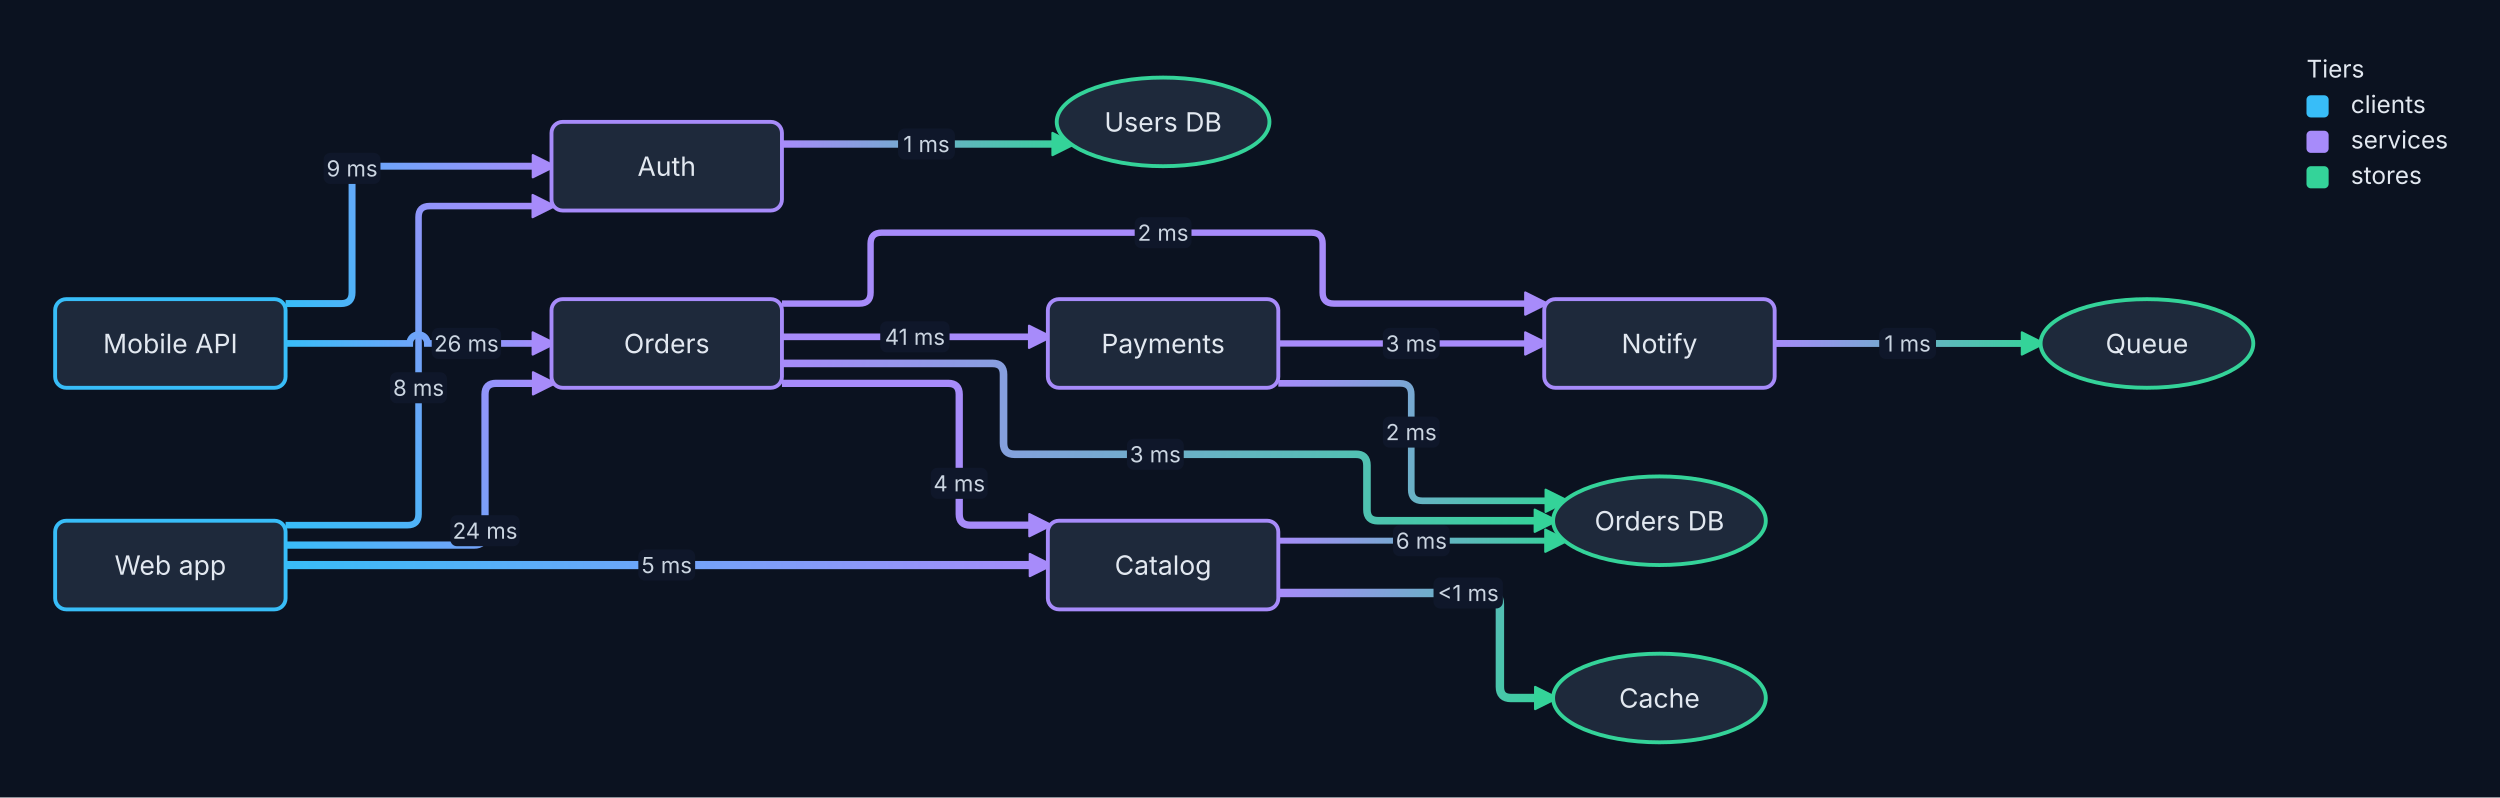
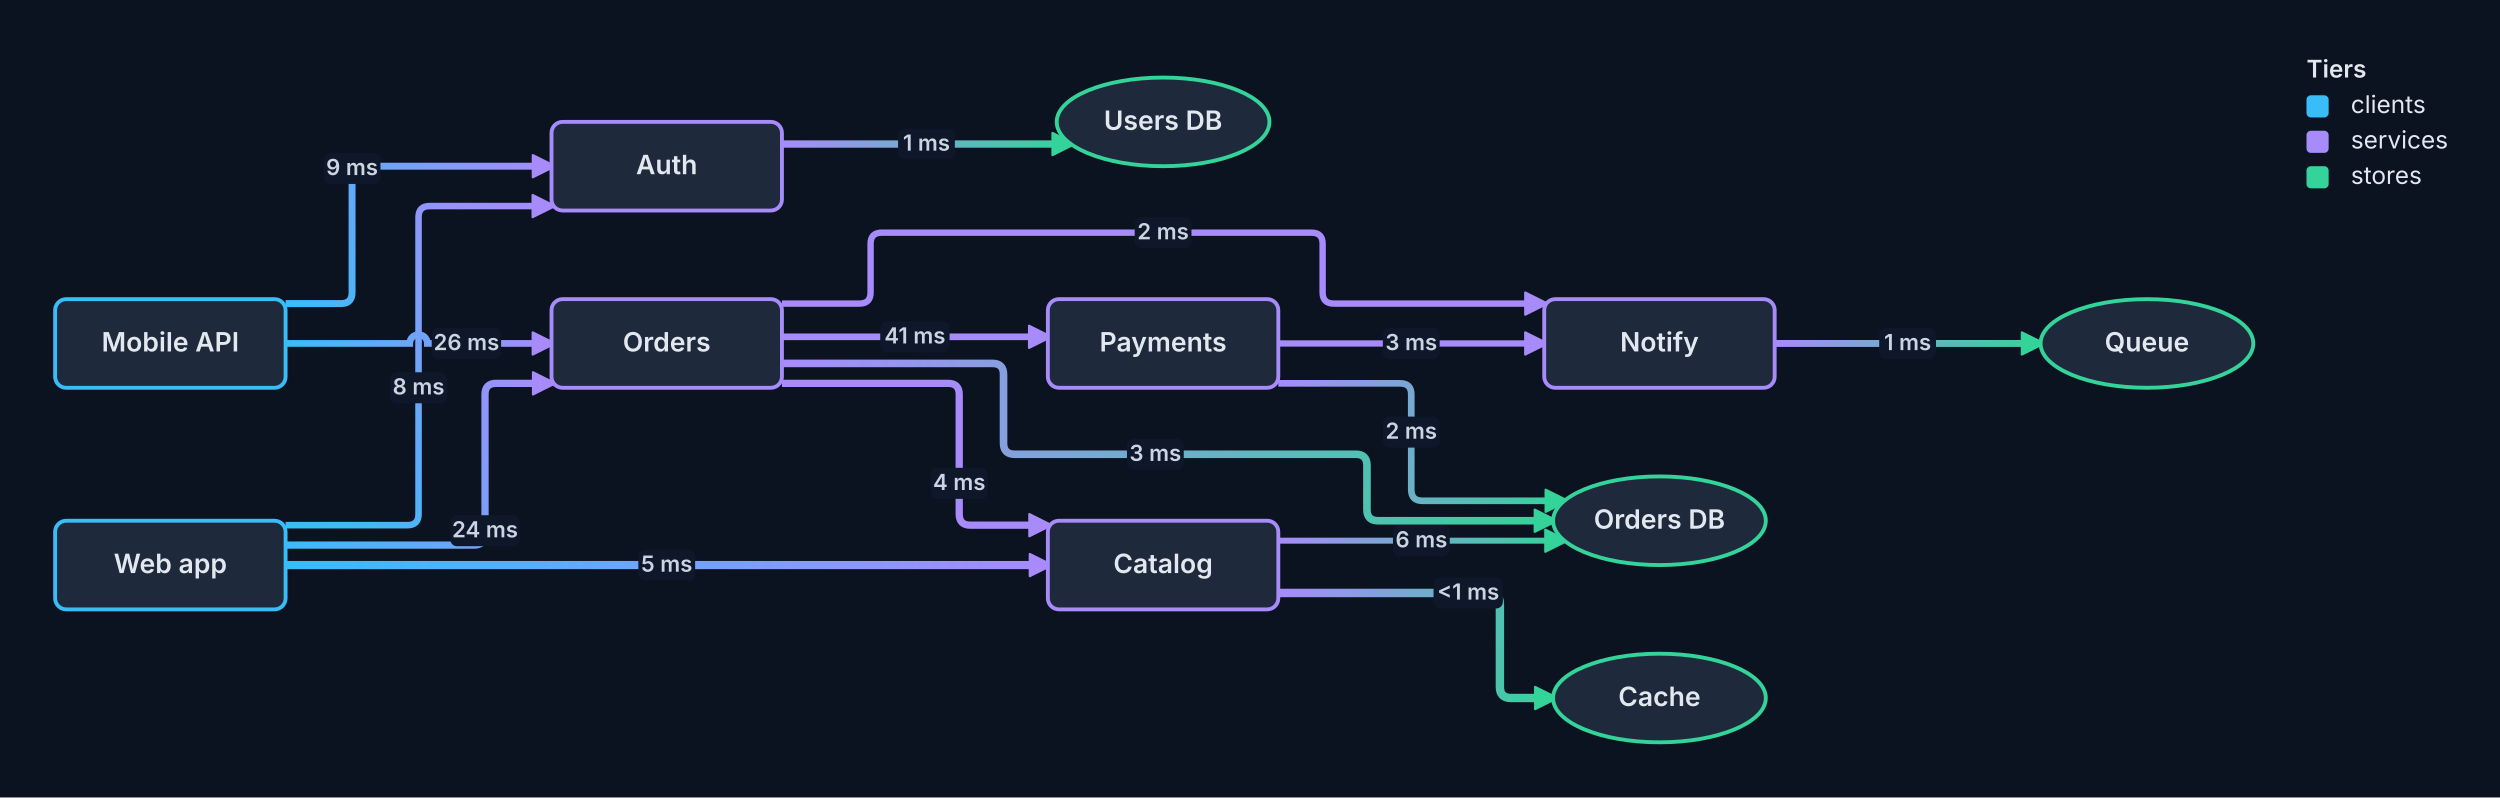
<svg xmlns="http://www.w3.org/2000/svg" viewBox="-24.88 -155.00 1128.21 359.88" width="1128.21" height="359.88" font-family="Inter, system-ui, -apple-system, sans-serif">
  <defs>
    <marker id="gl-mk-0" markerWidth="12.00" markerHeight="12.00" viewBox="0 0 12.00 12" orient="auto" refX="1.00" refY="6" markerUnits="userSpaceOnUse">
      <path d="M 1,1 L 11,6 L 1,11 Z" fill="#a78bfa" stroke="#a78bfa" stroke-linejoin="round" />
    </marker>
    <marker id="gl-mk-1" markerWidth="12.00" markerHeight="12.00" viewBox="0 0 12.00 12" orient="auto" refX="1.00" refY="6" markerUnits="userSpaceOnUse">
      <path d="M 1,1 L 11,6 L 1,11 Z" fill="#34d399" stroke="#34d399" stroke-linejoin="round" />
    </marker>
    <linearGradient id="gl-grad-0" gradientUnits="userSpaceOnUse" x1="104.00" y1="82.00" x2="224.00" y2="-62.00">
      <stop offset="0.00%" stop-color="#38bdf8" />
      <stop offset="100.00%" stop-color="#a78bfa" />
    </linearGradient>
    <linearGradient id="gl-grad-1" gradientUnits="userSpaceOnUse" x1="104.00" y1="91.00" x2="224.00" y2="18.00">
      <stop offset="0.00%" stop-color="#38bdf8" />
      <stop offset="100.00%" stop-color="#a78bfa" />
    </linearGradient>
    <linearGradient id="gl-grad-2" gradientUnits="userSpaceOnUse" x1="104.00" y1="100.00" x2="448.00" y2="100.00">
      <stop offset="0.00%" stop-color="#38bdf8" />
      <stop offset="100.00%" stop-color="#a78bfa" />
    </linearGradient>
    <linearGradient id="gl-grad-3" gradientUnits="userSpaceOnUse" x1="104.00" y1="-18.00" x2="224.00" y2="-80.00">
      <stop offset="0.00%" stop-color="#38bdf8" />
      <stop offset="100.00%" stop-color="#a78bfa" />
    </linearGradient>
    <linearGradient id="gl-grad-4" gradientUnits="userSpaceOnUse" x1="104.00" y1="0.00" x2="224.00" y2="0.00">
      <stop offset="0.00%" stop-color="#38bdf8" />
      <stop offset="100.00%" stop-color="#a78bfa" />
    </linearGradient>
    <linearGradient id="gl-grad-5" gradientUnits="userSpaceOnUse" x1="328.00" y1="-90.00" x2="458.43" y2="-90.00">
      <stop offset="0.00%" stop-color="#a78bfa" />
      <stop offset="100.00%" stop-color="#34d399" />
    </linearGradient>
    <linearGradient id="gl-grad-6" gradientUnits="userSpaceOnUse" x1="328.00" y1="9.00" x2="676.00" y2="80.00">
      <stop offset="0.00%" stop-color="#a78bfa" />
      <stop offset="100.00%" stop-color="#34d399" />
    </linearGradient>
    <linearGradient id="gl-grad-7" gradientUnits="userSpaceOnUse" x1="552.00" y1="112.60" x2="676.00" y2="160.00">
      <stop offset="0.00%" stop-color="#a78bfa" />
      <stop offset="100.00%" stop-color="#34d399" />
    </linearGradient>
    <linearGradient id="gl-grad-8" gradientUnits="userSpaceOnUse" x1="552.00" y1="89.00" x2="681.13" y2="89.00">
      <stop offset="0.00%" stop-color="#a78bfa" />
      <stop offset="100.00%" stop-color="#34d399" />
    </linearGradient>
    <linearGradient id="gl-grad-9" gradientUnits="userSpaceOnUse" x1="776.00" y1="0.00" x2="896.00" y2="0.00">
      <stop offset="0.00%" stop-color="#a78bfa" />
      <stop offset="100.00%" stop-color="#34d399" />
    </linearGradient>
    <linearGradient id="gl-grad-10" gradientUnits="userSpaceOnUse" x1="552.00" y1="18.00" x2="681.13" y2="71.00">
      <stop offset="0.00%" stop-color="#a78bfa" />
      <stop offset="100.00%" stop-color="#34d399" />
    </linearGradient>
  </defs>
  <rect x="-24.88" y="-155.00" width="1128.21" height="359.88" fill="#0b1220" />
  <g id="edges">
    <path d="M 104.00,82.00 L 159.00,82.00 Q 164.00,82.00 164.00,77.00 L 164.00,-57.00 Q 164.00,-62.00 169.00,-62.00 L 215.48,-62.00" fill="none" stroke="url(#gl-grad-0)" stroke-width="2.96" marker-end="url(#gl-mk-0)" />
    <rect x="151.19" y="13.00" width="25.63" height="14.00" rx="3.00" fill="#0f172a" />
-     <text x="164.00" y="20.00" text-anchor="middle" dominant-baseline="central" font-size="10.00" font-weight="600.00" fill="#cbd5e1">8 ms</text>
+     <text x="164.00" y="23.00" text-anchor="middle" font-size="10.00" font-weight="600" fill="#cbd5e1">8 ms</text>
    <path d="M 104.00,91.00 L 189.00,91.00 Q 194.00,91.00 194.00,86.00 L 194.00,23.00 Q 194.00,18.00 199.00,18.00 L 215.65,18.00" fill="none" stroke="url(#gl-grad-1)" stroke-width="3.29" marker-end="url(#gl-mk-0)" />
    <rect x="178.35" y="77.50" width="31.30" height="14.00" rx="3.00" fill="#0f172a" />
-     <text x="194.00" y="84.50" text-anchor="middle" dominant-baseline="central" font-size="10.00" font-weight="600.00" fill="#cbd5e1">24 ms</text>
+     <text x="194.00" y="87.50" text-anchor="middle" font-size="10.00" font-weight="600" fill="#cbd5e1">24 ms</text>
    <path d="M 104.00,100.00 L 439.85,100.00" fill="none" stroke="url(#gl-grad-2)" stroke-width="3.69" marker-end="url(#gl-mk-0)" />
    <rect x="263.19" y="93.00" width="25.63" height="14.00" rx="3.00" fill="#0f172a" />
-     <text x="276.00" y="100.00" text-anchor="middle" dominant-baseline="central" font-size="10.00" font-weight="600.00" fill="#cbd5e1">5 ms</text>
+     <text x="276.00" y="103.00" text-anchor="middle" font-size="10.00" font-weight="600" fill="#cbd5e1">5 ms</text>
    <path d="M 104.00,-18.00 L 129.00,-18.00 Q 134.00,-18.00 134.00,-23.00 L 134.00,-75.00 Q 134.00,-80.00 139.00,-80.00 L 215.57,-80.00" fill="none" stroke="url(#gl-grad-3)" stroke-width="3.14" marker-end="url(#gl-mk-0)" />
    <rect x="121.19" y="-86.00" width="25.63" height="14.00" rx="3.00" fill="#0f172a" />
-     <text x="134.00" y="-79.00" text-anchor="middle" dominant-baseline="central" font-size="10.00" font-weight="600.00" fill="#cbd5e1">9 ms</text>
+     <text x="134.00" y="-76.00" text-anchor="middle" font-size="10.00" font-weight="600" fill="#cbd5e1">9 ms</text>
    <path d="M 104.00,0.00 L 160.00,0.00 A 4.00,4.00 0 0 1 168.00,0.00 L 215.52,0.00" fill="none" stroke="url(#gl-grad-4)" stroke-width="3.04" marker-end="url(#gl-mk-0)" />
    <rect x="169.95" y="-7.00" width="31.30" height="14.00" rx="3.00" fill="#0f172a" />
-     <text x="185.60" y="0.00" text-anchor="middle" dominant-baseline="central" font-size="10.00" font-weight="600.00" fill="#cbd5e1">26 ms</text>
+     <text x="185.60" y="3.00" text-anchor="middle" font-size="10.00" font-weight="600" fill="#cbd5e1">26 ms</text>
    <path d="M 328.00,-3.00 L 439.51,-3.00" fill="none" stroke="#a78bfa" stroke-width="3.01" marker-end="url(#gl-mk-0)" />
    <rect x="372.35" y="-10.00" width="31.30" height="14.00" rx="3.00" fill="#0f172a" />
-     <text x="388.00" y="-3.00" text-anchor="middle" dominant-baseline="central" font-size="10.00" font-weight="600.00" fill="#cbd5e1">41 ms</text>
+     <text x="388.00" y="0.00" text-anchor="middle" font-size="10.00" font-weight="600" fill="#cbd5e1">41 ms</text>
    <path d="M 328.00,18.00 L 403.00,18.00 Q 408.00,18.00 408.00,23.00 L 408.00,77.00 Q 408.00,82.00 413.00,82.00 L 439.65,82.00" fill="none" stroke="#a78bfa" stroke-width="3.29" marker-end="url(#gl-mk-0)" />
    <rect x="395.19" y="56.12" width="25.63" height="14.00" rx="3.00" fill="#0f172a" />
-     <text x="408.00" y="63.12" text-anchor="middle" dominant-baseline="central" font-size="10.00" font-weight="600.00" fill="#cbd5e1">4 ms</text>
+     <text x="408.00" y="66.12" text-anchor="middle" font-size="10.00" font-weight="600" fill="#cbd5e1">4 ms</text>
    <path d="M 328.00,-18.00 L 363.00,-18.00 Q 368.00,-18.00 368.00,-23.00 L 368.00,-45.00 Q 368.00,-50.00 373.00,-50.00 L 567.00,-50.00 Q 572.00,-50.00 572.00,-45.00 L 572.00,-23.00 Q 572.00,-18.00 577.00,-18.00 L 663.44,-18.00" fill="none" stroke="#a78bfa" stroke-width="2.89" marker-end="url(#gl-mk-0)" />
    <rect x="487.19" y="-57.00" width="25.63" height="14.00" rx="3.00" fill="#0f172a" />
-     <text x="500.00" y="-50.00" text-anchor="middle" dominant-baseline="central" font-size="10.00" font-weight="600.00" fill="#cbd5e1">2 ms</text>
+     <text x="500.00" y="-47.00" text-anchor="middle" font-size="10.00" font-weight="600" fill="#cbd5e1">2 ms</text>
    <path d="M 552.00,0.00 L 663.43,0.00" fill="none" stroke="#a78bfa" stroke-width="2.85" marker-end="url(#gl-mk-0)" />
    <rect x="599.18" y="-7.00" width="25.63" height="14.00" rx="3.00" fill="#0f172a" />
-     <text x="612.00" y="0.00" text-anchor="middle" dominant-baseline="central" font-size="10.00" font-weight="600.00" fill="#cbd5e1">3 ms</text>
+     <text x="612.00" y="3.00" text-anchor="middle" font-size="10.00" font-weight="600" fill="#cbd5e1">3 ms</text>
    <path d="M 328.00,-90.00 L 450.09,-90.00" fill="none" stroke="url(#gl-grad-5)" stroke-width="3.32" marker-end="url(#gl-mk-1)" />
    <rect x="380.40" y="-97.00" width="25.63" height="14.00" rx="3.00" fill="#0f172a" />
-     <text x="393.22" y="-90.00" text-anchor="middle" dominant-baseline="central" font-size="10.00" font-weight="600.00" fill="#cbd5e1">1 ms</text>
+     <text x="393.22" y="-87.00" text-anchor="middle" font-size="10.00" font-weight="600" fill="#cbd5e1">1 ms</text>
    <path d="M 328.00,9.00 L 423.00,9.00 Q 428.00,9.00 428.00,14.00 L 428.00,45.00 Q 428.00,50.00 433.00,50.00 L 587.00,50.00 Q 592.00,50.00 592.00,55.00 L 592.00,75.00 Q 592.00,80.00 597.00,80.00 L 667.72,80.00" fill="none" stroke="url(#gl-grad-6)" stroke-width="3.44" marker-end="url(#gl-mk-1)" />
    <rect x="483.69" y="43.00" width="25.63" height="14.00" rx="3.00" fill="#0f172a" />
-     <text x="496.50" y="50.00" text-anchor="middle" dominant-baseline="central" font-size="10.00" font-weight="600.00" fill="#cbd5e1">3 ms</text>
+     <text x="496.50" y="53.00" text-anchor="middle" font-size="10.00" font-weight="600" fill="#cbd5e1">3 ms</text>
    <path d="M 552.00,112.60 L 647.00,112.60 Q 652.00,112.60 652.00,117.60 L 652.00,155.00 Q 652.00,160.00 657.00,160.00 L 667.90,160.00" fill="none" stroke="url(#gl-grad-7)" stroke-width="3.80" marker-end="url(#gl-mk-1)" />
    <rect x="622.05" y="105.60" width="31.30" height="14.00" rx="3.00" fill="#0f172a" />
-     <text x="637.70" y="112.60" text-anchor="middle" dominant-baseline="central" font-size="10.00" font-weight="600.00" fill="#cbd5e1">&lt;1 ms</text>
+     <text x="637.70" y="115.60" text-anchor="middle" font-size="10.00" font-weight="600" fill="#cbd5e1">&lt;1 ms</text>
    <path d="M 552.00,89.00 L 672.49,89.00" fill="none" stroke="url(#gl-grad-8)" stroke-width="2.70" marker-end="url(#gl-mk-1)" />
    <rect x="603.75" y="82.00" width="25.63" height="14.00" rx="3.00" fill="#0f172a" />
-     <text x="616.57" y="89.00" text-anchor="middle" dominant-baseline="central" font-size="10.00" font-weight="600.00" fill="#cbd5e1">6 ms</text>
+     <text x="616.57" y="92.00" text-anchor="middle" font-size="10.00" font-weight="600" fill="#cbd5e1">6 ms</text>
    <path d="M 776.00,0.00 L 887.56,0.00" fill="none" stroke="url(#gl-grad-9)" stroke-width="3.12" marker-end="url(#gl-mk-1)" />
    <rect x="823.18" y="-7.00" width="25.63" height="14.00" rx="3.00" fill="#0f172a" />
-     <text x="836.00" y="0.00" text-anchor="middle" dominant-baseline="central" font-size="10.00" font-weight="600.00" fill="#cbd5e1">1 ms</text>
+     <text x="836.00" y="3.00" text-anchor="middle" font-size="10.00" font-weight="600" fill="#cbd5e1">1 ms</text>
    <path d="M 552.00,18.00 L 607.00,18.00 Q 612.00,18.00 612.00,23.00 L 612.00,66.00 Q 612.00,71.00 617.00,71.00 L 672.64,71.00" fill="none" stroke="url(#gl-grad-10)" stroke-width="3.01" marker-end="url(#gl-mk-1)" />
    <rect x="599.18" y="33.00" width="25.63" height="14.00" rx="3.00" fill="#0f172a" />
-     <text x="612.00" y="40.00" text-anchor="middle" dominant-baseline="central" font-size="10.00" font-weight="600.00" fill="#cbd5e1">2 ms</text>
+     <text x="612.00" y="43.00" text-anchor="middle" font-size="10.00" font-weight="600" fill="#cbd5e1">2 ms</text>
  </g>
  <g id="nodes">
    <rect x="0.00" y="80.00" width="104.00" height="40.00" rx="5.00" fill="#1e293b" stroke="#38bdf8" stroke-width="1.75" />
-     <text x="52.00" y="100.00" text-anchor="middle" dominant-baseline="central" font-size="12.00" font-weight="600.00" fill="#e2e8f0">Web app</text>
+     <text x="52.00" y="103.60" text-anchor="middle" font-size="12.00" font-weight="600" fill="#e2e8f0">Web app</text>
    <rect x="0.00" y="-20.00" width="104.00" height="40.00" rx="5.00" fill="#1e293b" stroke="#38bdf8" stroke-width="1.75" />
-     <text x="52.00" y="0.00" text-anchor="middle" dominant-baseline="central" font-size="12.00" font-weight="600.00" fill="#e2e8f0">Mobile API</text>
+     <text x="52.00" y="3.60" text-anchor="middle" font-size="12.00" font-weight="600" fill="#e2e8f0">Mobile API</text>
    <rect x="224.00" y="-100.00" width="104.00" height="40.00" rx="5.00" fill="#1e293b" stroke="#a78bfa" stroke-width="1.75" />
-     <text x="276.00" y="-80.00" text-anchor="middle" dominant-baseline="central" font-size="12.00" font-weight="600.00" fill="#e2e8f0">Auth</text>
+     <text x="276.00" y="-76.40" text-anchor="middle" font-size="12.00" font-weight="600" fill="#e2e8f0">Auth</text>
    <rect x="224.00" y="-20.00" width="104.00" height="40.00" rx="5.00" fill="#1e293b" stroke="#a78bfa" stroke-width="1.75" />
-     <text x="276.00" y="0.00" text-anchor="middle" dominant-baseline="central" font-size="12.00" font-weight="600.00" fill="#e2e8f0">Orders</text>
+     <text x="276.00" y="3.60" text-anchor="middle" font-size="12.00" font-weight="600" fill="#e2e8f0">Orders</text>
    <rect x="448.00" y="80.00" width="104.00" height="40.00" rx="5.00" fill="#1e293b" stroke="#a78bfa" stroke-width="1.75" />
-     <text x="500.00" y="100.00" text-anchor="middle" dominant-baseline="central" font-size="12.00" font-weight="600.00" fill="#e2e8f0">Catalog</text>
+     <text x="500.00" y="103.60" text-anchor="middle" font-size="12.00" font-weight="600" fill="#e2e8f0">Catalog</text>
    <rect x="448.00" y="-20.00" width="104.00" height="40.00" rx="5.00" fill="#1e293b" stroke="#a78bfa" stroke-width="1.75" />
-     <text x="500.00" y="0.00" text-anchor="middle" dominant-baseline="central" font-size="12.00" font-weight="600.00" fill="#e2e8f0">Payments</text>
+     <text x="500.00" y="3.60" text-anchor="middle" font-size="12.00" font-weight="600" fill="#e2e8f0">Payments</text>
    <rect x="672.00" y="-20.00" width="104.00" height="40.00" rx="5.00" fill="#1e293b" stroke="#a78bfa" stroke-width="1.75" />
-     <text x="724.00" y="0.00" text-anchor="middle" dominant-baseline="central" font-size="12.00" font-weight="600.00" fill="#e2e8f0">Notify</text>
+     <text x="724.00" y="3.60" text-anchor="middle" font-size="12.00" font-weight="600" fill="#e2e8f0">Notify</text>
    <ellipse cx="500.00" cy="-100.00" rx="48.00" ry="20.00" fill="#1e293b" stroke="#34d399" stroke-width="1.75" />
-     <text x="500.00" y="-100.00" text-anchor="middle" dominant-baseline="central" font-size="12.00" font-weight="600.00" fill="#e2e8f0">Users DB</text>
+     <text x="500.00" y="-96.40" text-anchor="middle" font-size="12.00" font-weight="600" fill="#e2e8f0">Users DB</text>
    <ellipse cx="724.00" cy="80.00" rx="48.00" ry="20.00" fill="#1e293b" stroke="#34d399" stroke-width="1.75" />
-     <text x="724.00" y="80.00" text-anchor="middle" dominant-baseline="central" font-size="12.00" font-weight="600.00" fill="#e2e8f0">Orders DB</text>
+     <text x="724.00" y="83.60" text-anchor="middle" font-size="12.00" font-weight="600" fill="#e2e8f0">Orders DB</text>
    <ellipse cx="724.00" cy="160.00" rx="48.00" ry="20.00" fill="#1e293b" stroke="#34d399" stroke-width="1.75" />
-     <text x="724.00" y="160.00" text-anchor="middle" dominant-baseline="central" font-size="12.00" font-weight="600.00" fill="#e2e8f0">Cache</text>
+     <text x="724.00" y="163.60" text-anchor="middle" font-size="12.00" font-weight="600" fill="#e2e8f0">Cache</text>
    <ellipse cx="944.00" cy="0.00" rx="48.00" ry="20.00" fill="#1e293b" stroke="#34d399" stroke-width="1.75" />
-     <text x="944.00" y="0.00" text-anchor="middle" dominant-baseline="central" font-size="12.00" font-weight="600.00" fill="#e2e8f0">Queue</text>
+     <text x="944.00" y="3.60" text-anchor="middle" font-size="12.00" font-weight="600" fill="#e2e8f0">Queue</text>
  </g>
  <g id="overlays">
-     <text x="1016.00" y="-120.00" text-anchor="start" font-size="11.00" font-weight="600.00" fill="#e2e8f0">Tiers</text>
+     <text x="1016.00" y="-120.00" text-anchor="start" font-size="11.00" font-weight="600" fill="#e2e8f0">Tiers</text>
    <rect x="1016.00" y="-112.00" width="10.00" height="10.00" rx="2.00" fill="#38bdf8" />
-     <text x="1036.00" y="-104.00" text-anchor="start" font-size="11.00" font-weight="400.00" fill="#e2e8f0">clients</text>
+     <text x="1036.00" y="-104.00" text-anchor="start" font-size="11.00" font-weight="400" fill="#e2e8f0">clients</text>
    <rect x="1016.00" y="-96.00" width="10.00" height="10.00" rx="2.00" fill="#a78bfa" />
-     <text x="1036.00" y="-88.00" text-anchor="start" font-size="11.00" font-weight="400.00" fill="#e2e8f0">services</text>
+     <text x="1036.00" y="-88.00" text-anchor="start" font-size="11.00" font-weight="400" fill="#e2e8f0">services</text>
    <rect x="1016.00" y="-80.00" width="10.00" height="10.00" rx="2.00" fill="#34d399" />
-     <text x="1036.00" y="-72.00" text-anchor="start" font-size="11.00" font-weight="400.00" fill="#e2e8f0">stores</text>
+     <text x="1036.00" y="-72.00" text-anchor="start" font-size="11.00" font-weight="400" fill="#e2e8f0">stores</text>
  </g>
</svg>
